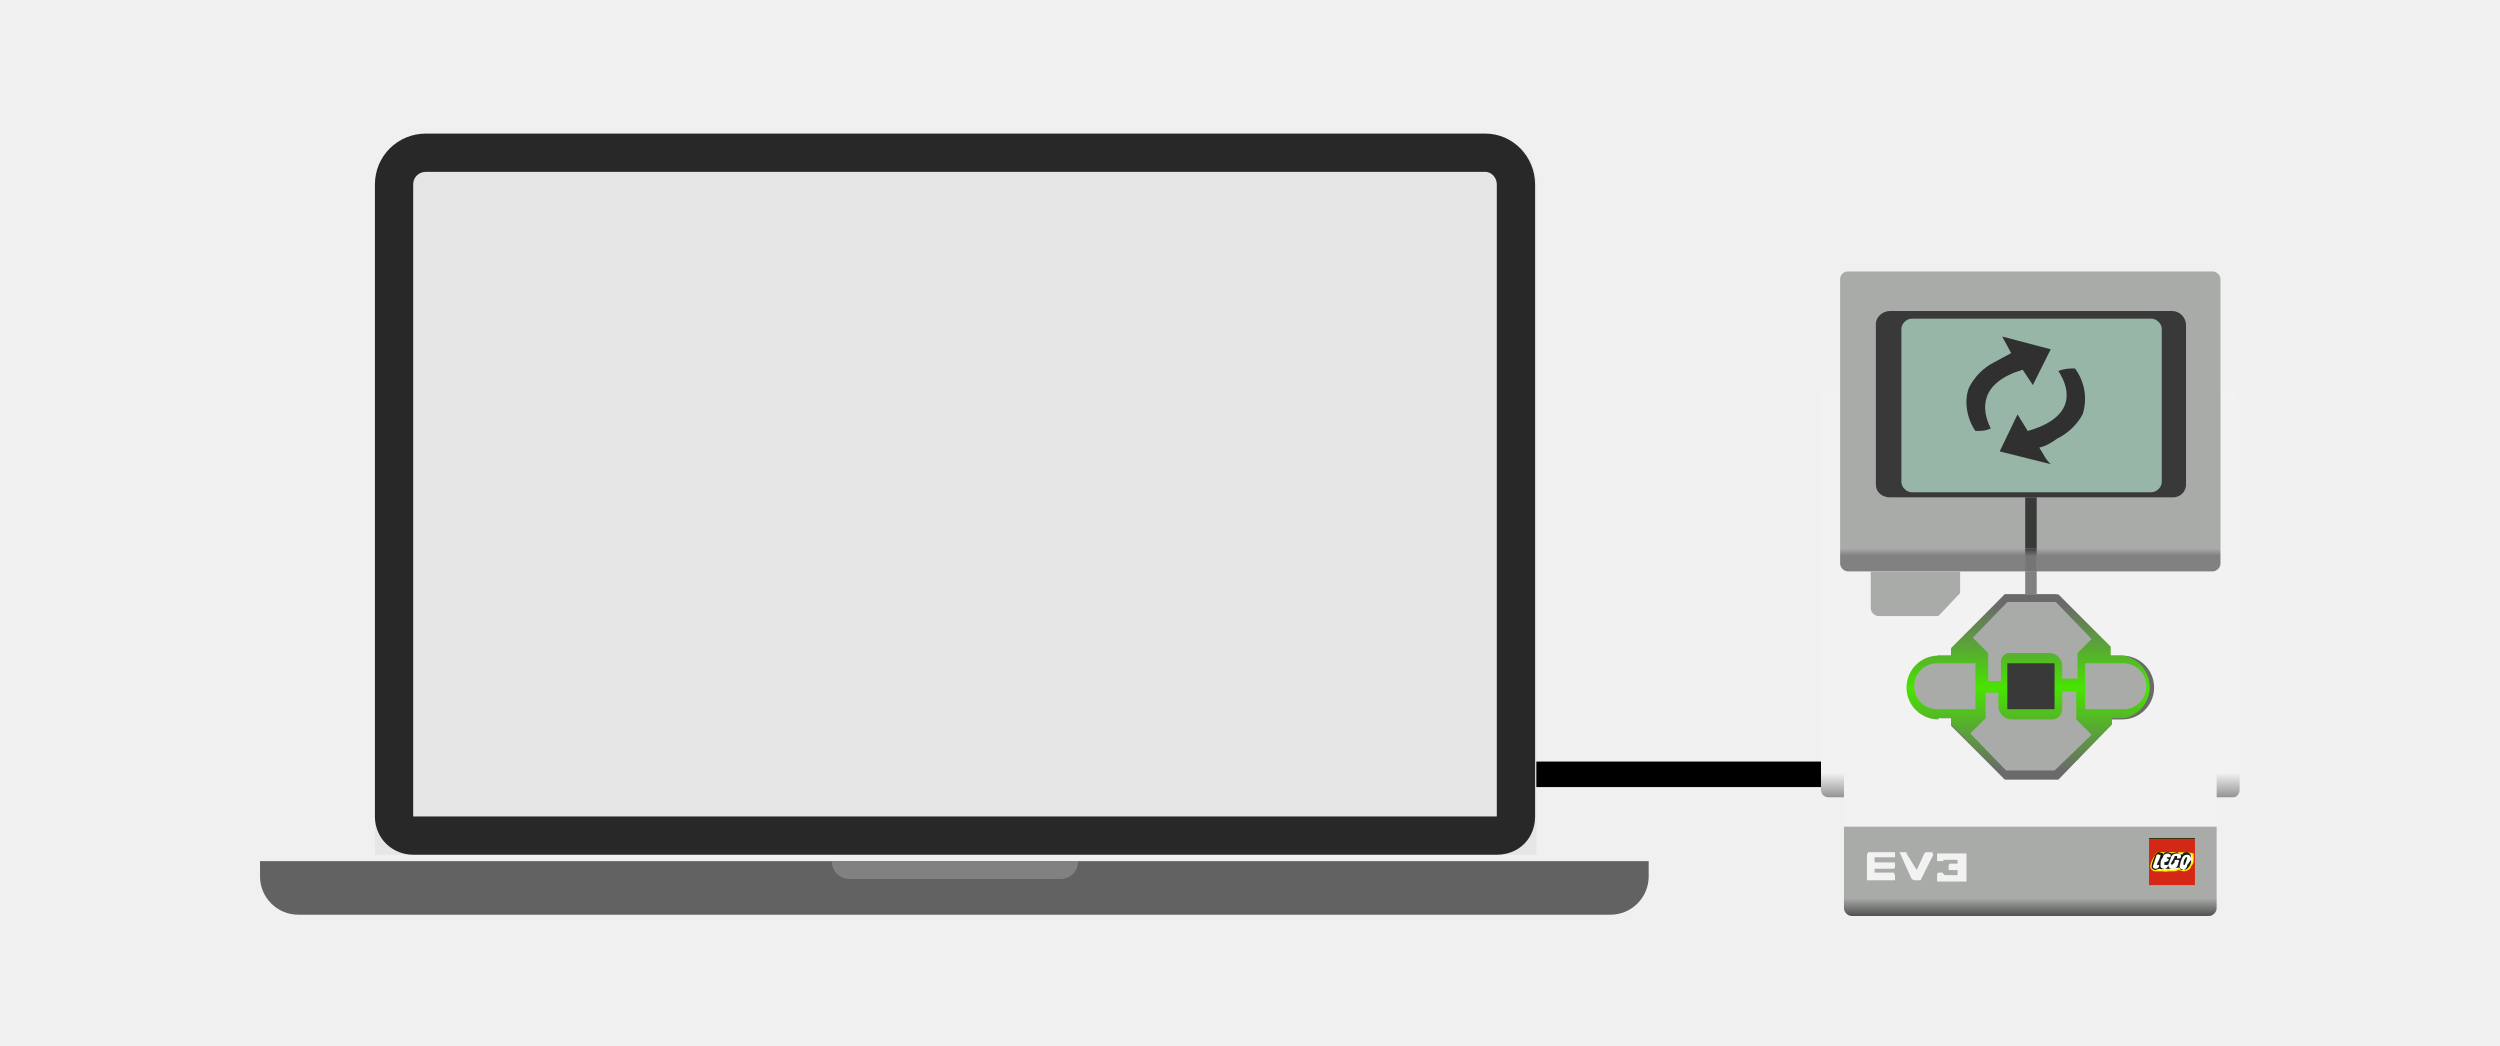
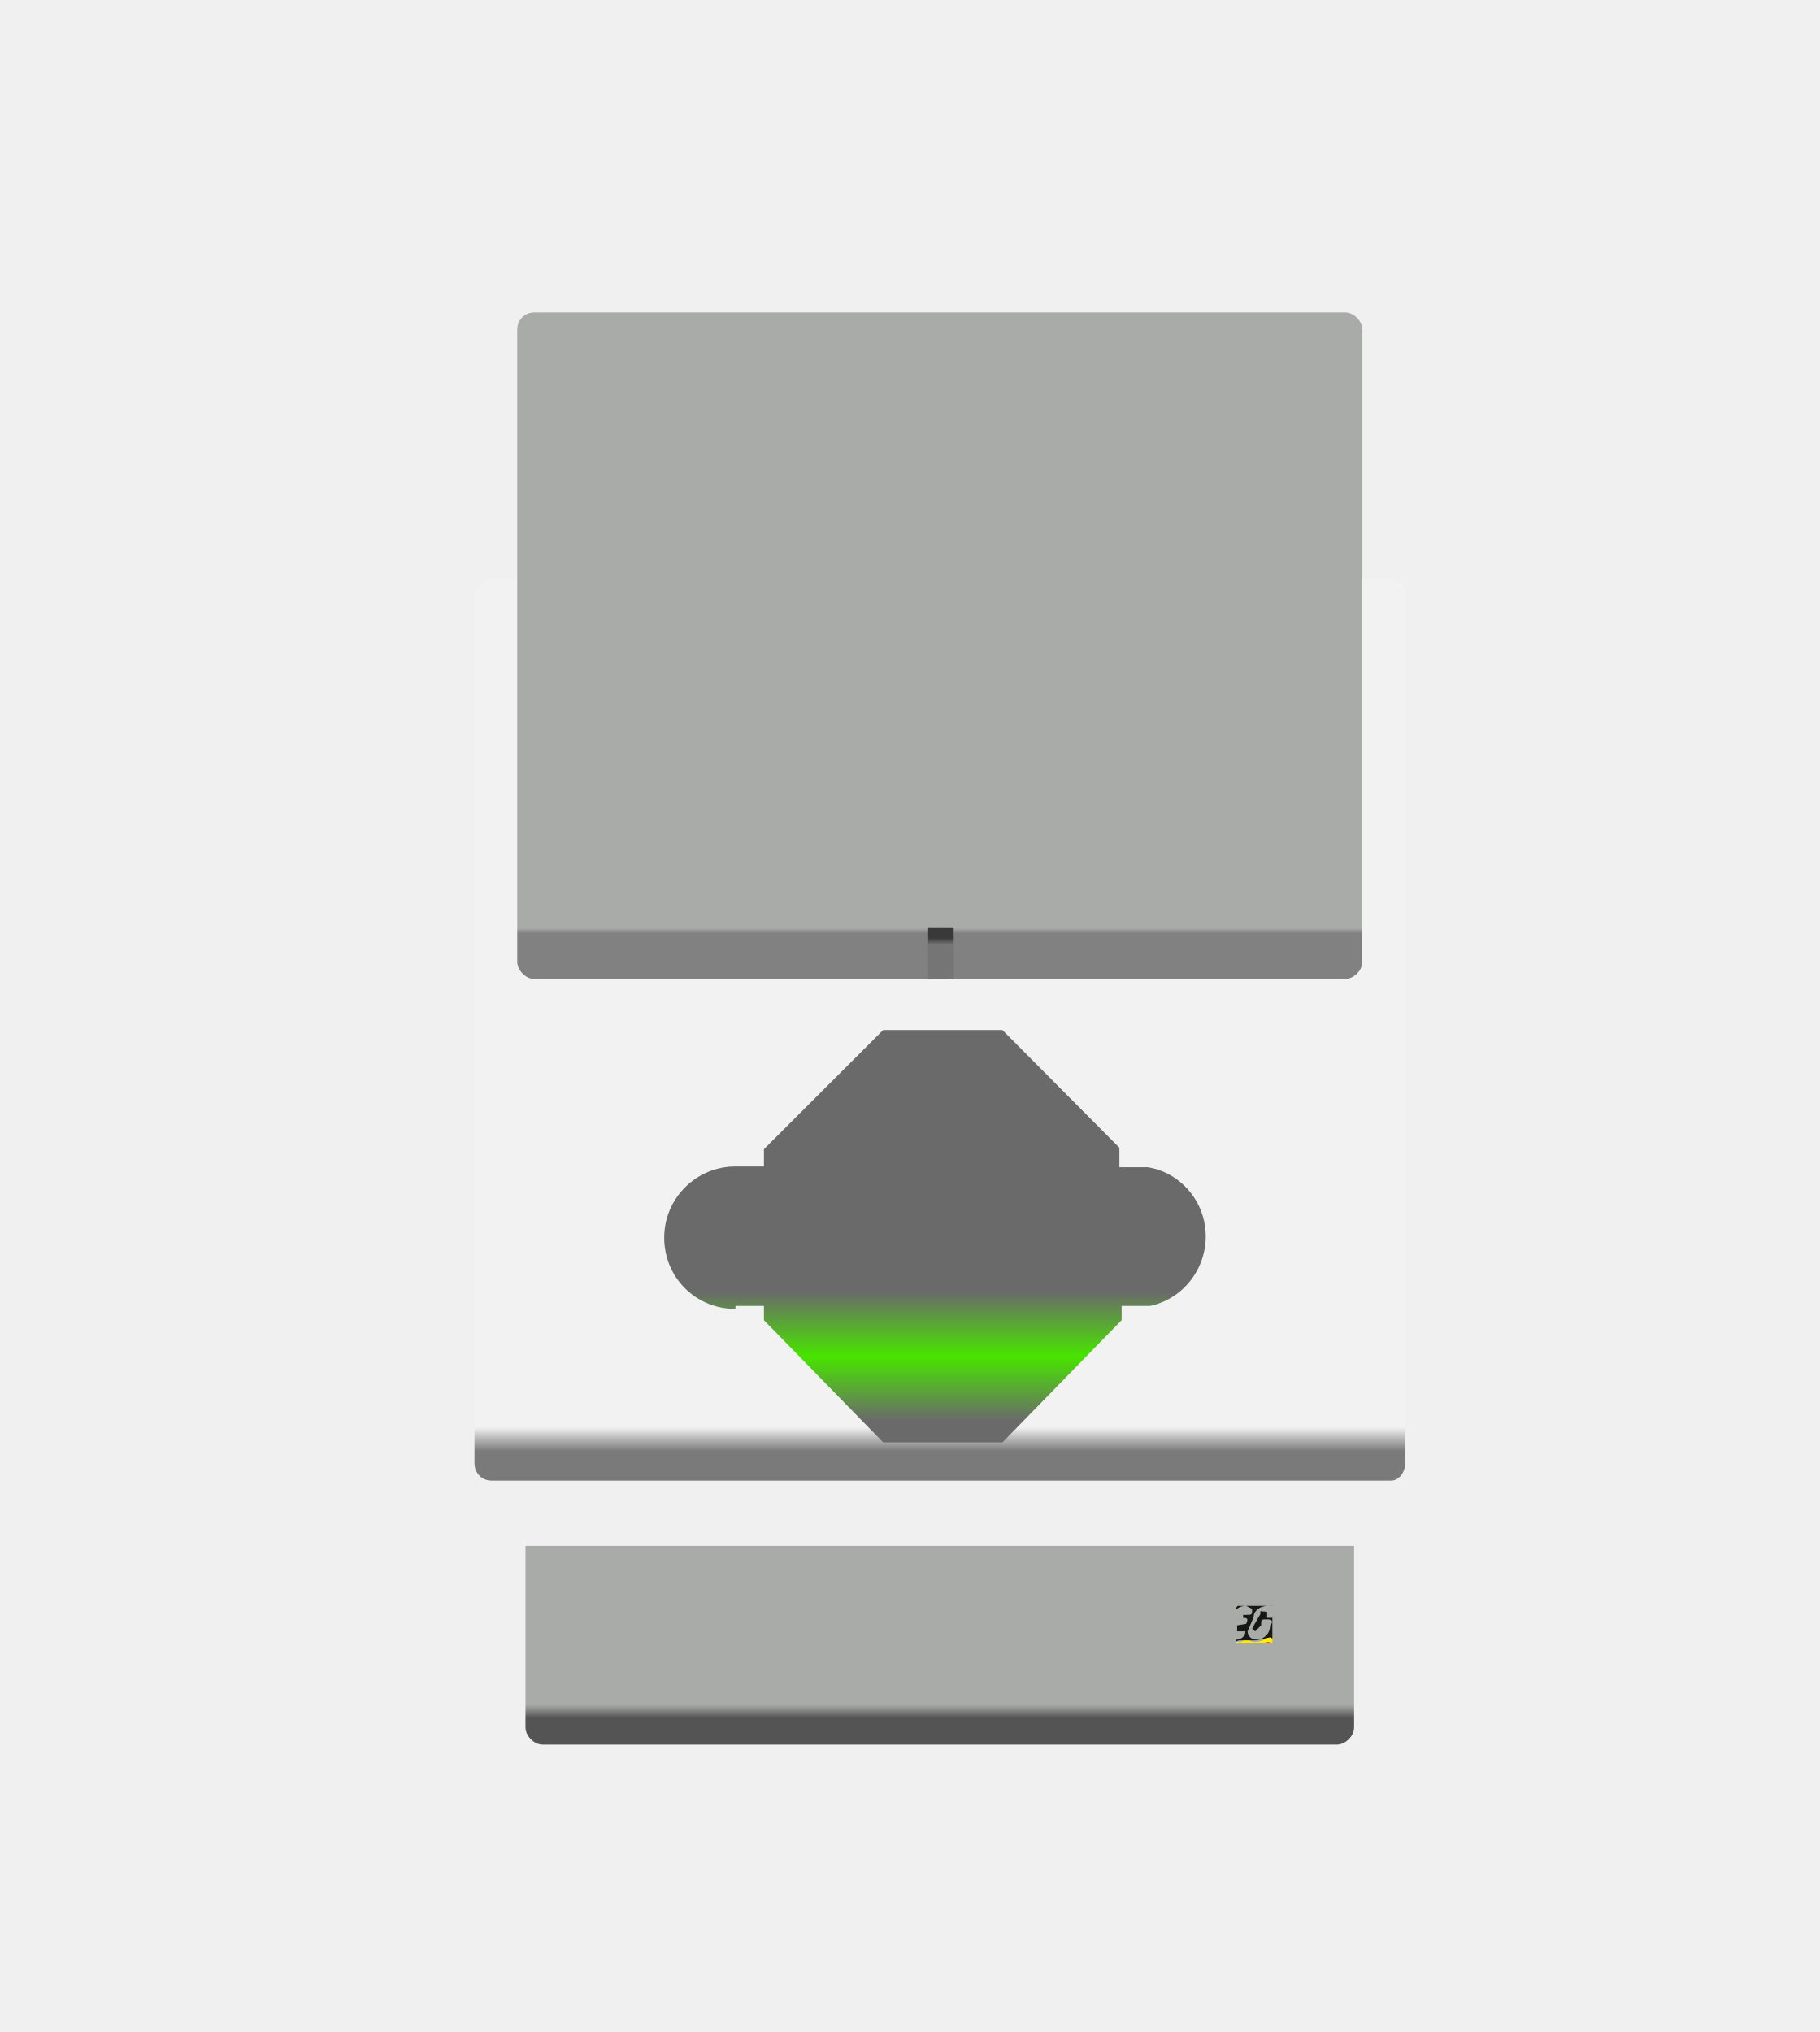
- <svg xmlns="http://www.w3.org/2000/svg" width="261.3" height="109.3" viewBox="0 0 69.1 28.9" id="svg9461">
-   <defs id="defs9455">
-     <clipPath id="clipPath8689">
-       <path d="M0 1145.9h1366V0H0z" id="path8687" />
-     </clipPath>
-     <clipPath id="clipPath8663">
-       <path d="M309.8 89.4h3.7v3.7h-3.7z" id="path8661" />
-     </clipPath>
-     <clipPath id="clipPath8647">
-       <path d="M0 1145.9h1366V0H0z" id="path8645" />
-     </clipPath>
-     <linearGradient x2="1" gradientUnits="userSpaceOnUse" gradientTransform="matrix(0 .6661 -.32488 0 300.7 115)" id="linearGradient8637">
-       <stop offset="0" id="stop8633" stop-color="#757575" />
-       <stop offset="1" id="stop8635" stop-color="#393939" />
-     </linearGradient>
-     <clipPath id="clipPath8595">
-       <path d="M0 1145.9h1366V0H0z" id="path8593" />
-     </clipPath>
-     <linearGradient x2="1" gradientUnits="userSpaceOnUse" gradientTransform="matrix(0 12.8096 -17.18704 0 300.7 98.4)" id="linearGradient8585">
-       <stop offset="0" id="stop8579" stop-color="#6a6a6a" />
-       <stop offset=".5" id="stop8581" stop-color="#48e400" />
-       <stop offset="1" id="stop8583" stop-color="#6a6a6a" />
-     </linearGradient>
-     <clipPath id="clipPath8561">
-       <path d="M0 1145.9h1366V0H0z" id="path8559" />
-     </clipPath>
-     <linearGradient x2="1" gradientUnits="userSpaceOnUse" gradientTransform="matrix(0 -1.33016 5.597 0 300.7 88.4)" id="linearGradient8551">
-       <stop offset="0" id="stop8547" stop-color="#a9aba9" />
-       <stop offset="1" id="stop8549" stop-color="#535453" />
-     </linearGradient>
-     <clipPath id="clipPath8525">
-       <path d="M0 1145.9h1366V0H0z" id="path8523" />
-     </clipPath>
-     <linearGradient x2="1" gradientUnits="userSpaceOnUse" gradientTransform="matrix(0 -.56074 .70884 0 300.7 115.6)" id="linearGradient8515">
-       <stop offset="0" id="stop8511" stop-color="#a9aba9" />
-       <stop offset="1" id="stop8513" stop-color="#818181" />
-     </linearGradient>
-     <clipPath id="clipPath8493">
-       <path d="M0 1145.9h1366V0H0z" id="path8491" />
-     </clipPath>
-     <linearGradient x2="1" gradientUnits="userSpaceOnUse" gradientTransform="matrix(0 -2.39765 2.48247 0 300.7 98.1)" id="linearGradient8483">
-       <stop offset="0" id="stop8479" stop-color="#f2f2f2" />
-       <stop offset="1" id="stop8481" stop-color="#7a7a7a" />
-     </linearGradient>
-     <clipPath id="clipPath8449">
-       <path d="M0 1145.9h1366V0H0z" id="path8447" />
-     </clipPath>
-     <clipPath id="clipPath8977">
-       <path d="M0 1145.9h1366V0H0z" id="path8975" />
-     </clipPath>
-     <clipPath id="clipPath8951">
-       <path d="M593 101h3.6v3.7H593z" id="path8949" />
-     </clipPath>
-     <clipPath id="clipPath8935">
-       <path d="M0 1145.9h1366V0H0z" id="path8933" />
-     </clipPath>
-     <linearGradient x2="1" gradientUnits="userSpaceOnUse" gradientTransform="matrix(0 .67046 -.32706 0 583.8 126.8)" id="linearGradient8925">
-       <stop offset="0" id="stop8921" stop-color="#757575" />
-       <stop offset="1" id="stop8923" stop-color="#393939" />
-     </linearGradient>
-     <clipPath id="clipPath8883">
-       <path d="M0 1145.9h1366V0H0z" id="path8881" />
-     </clipPath>
-     <linearGradient x2="1" gradientUnits="userSpaceOnUse" gradientTransform="matrix(0 12.89405 -17.29507 0 583.7 110)" id="linearGradient8873">
-       <stop offset="0" id="stop8867" stop-color="#6a6a6a" />
-       <stop offset=".5" id="stop8869" stop-color="#48e400" />
-       <stop offset="1" id="stop8871" stop-color="#6a6a6a" />
-     </linearGradient>
-     <clipPath id="clipPath8849">
-       <path d="M0 1145.9h1366V0H0z" id="path8847" />
-     </clipPath>
-     <linearGradient x2="1" gradientUnits="userSpaceOnUse" gradientTransform="matrix(0 -1.33884 5.6329 0 583.7 100)" id="linearGradient8839">
-       <stop offset="0" id="stop8835" stop-color="#a9aba9" />
-       <stop offset="1" id="stop8837" stop-color="#535453" />
-     </linearGradient>
-     <clipPath id="clipPath8813">
-       <path d="M0 1145.9h1366V0H0z" id="path8811" />
-     </clipPath>
-     <linearGradient x2="1" gradientUnits="userSpaceOnUse" gradientTransform="matrix(0 -.56429 .71345 0 583.7 127.4)" id="linearGradient8803">
-       <stop offset="0" id="stop8799" stop-color="#a9aba9" />
-       <stop offset="1" id="stop8801" stop-color="#818181" />
-     </linearGradient>
-     <clipPath id="clipPath8781">
-       <path d="M0 1145.9h1366V0H0z" id="path8779" />
-     </clipPath>
-     <linearGradient x2="1" gradientUnits="userSpaceOnUse" gradientTransform="matrix(0 -2.41323 2.4988 0 583.7 109.8)" id="linearGradient8771">
-       <stop offset="0" id="stop8767" stop-color="#f2f2f2" />
-       <stop offset="1" id="stop8769" stop-color="#7a7a7a" />
-     </linearGradient>
-     <clipPath id="clipPath8737">
-       <path d="M0 1145.9h1366V0H0z" id="path8735" />
-     </clipPath>
-   </defs>
+ <svg xmlns="http://www.w3.org/2000/svg" xmlns:xlink="http://www.w3.org/1999/xlink" version="1.1" id="svg9461" x="0px" y="0px" viewBox="0 0 85.6 95.6" style="enable-background:new 0 0 85.6 95.6;" xml:space="preserve">
+   <style type="text/css">
+ 	.st0{fill:url(#path8773_1_);}
+ 	.st1{clip-path:url(#SVGID_2_);}
+ 	.st2{fill:#F2F2F2;}
+ 	.st3{fill:url(#path8805_1_);}
+ 	.st4{clip-path:url(#SVGID_4_);}
+ 	.st5{fill:#393939;}
+ 	.st6{fill:#98B6A7;}
+ 	.st7{fill:url(#path8841_1_);}
+ 	.st8{clip-path:url(#SVGID_6_);}
+ 	.st9{fill:#6A6A6A;}
+ 	.st10{fill:url(#path8875_1_);}
+ 	.st11{clip-path:url(#SVGID_8_);}
+ 	.st12{fill:#A9ABA9;}
+ 	.st13{fill:#9B9B9B;}
+ 	.st14{fill:url(#path8927_1_);}
+ 	.st15{clip-path:url(#SVGID_10_);}
+ 	.st16{fill:#818181;}
+ 	.st17{fill:#FFFFFF;}
+ 	.st18{clip-path:url(#SVGID_12_);}
+ 	.st19{fill:#FFEE00;}
+ 	.st20{fill:#D52715;}
+ 	.st21{fill:#171714;}
+ 	.st22{clip-path:url(#SVGID_14_);}
+ 	.st23{fill:#303030;}
+ </style>
  <g id="layer1" transform="translate(0 -268)">
    <g id="g10860" transform="translate(-20.8 -2)">
-       <g transform="matrix(.35278 0 0 -.35278 62.8 291.4)" id="g8727">
-         <path id="path8729" d="M0 0h24" fill="none" stroke="#000" stroke-width="2" />
-       </g>
-       <g id="g8731" transform="matrix(.35278 0 0 -.35278 -129 330.1)">
-         <g clip-path="url(#clipPath8737)" id="g8733">
-           <g transform="translate(458 159.9)" id="g8739">
-             <path id="path8741" d="M0 0h83a4 4 0 0 0 4-4v-52.5H-4V-4a4 4 0 0 0 4 4" fill="#e6e6e6" />
-           </g>
-           <g transform="translate(458 158.4)" id="g8743">
-             <path id="path8745" d="M0 0h83c1.3 0 2.4-1.1 2.4-2.5V-52c0-.9-.6-1.5-1.5-1.5H-1c-.8 0-1.5.6-1.5 1.5v49.5C-2.5-1.1-1.4 0 0 0z" fill="none" stroke="#282828" stroke-width="3" />
-           </g>
-           <g transform="translate(445 102.9)" id="g8747">
-             <path id="path8749" d="M0 0h108.8v-1.2a3 3 0 0 0-3-3H3a3 3 0 0 0-3 3z" fill="#626262" />
-           </g>
-           <g transform="translate(489.8 102.9)" id="g8751">
-             <path id="path8753" d="M0 0h19.3c0-.8-.6-1.4-1.4-1.4H1.4C.6-1.4 0-.8 0 0" fill="#818181" />
-           </g>
-         </g>
-       </g>
      <g id="g8755" transform="matrix(.35278 0 0 -.35278 -129 330.1)">
        <g id="g8757">
          <g id="g8763">
            <g id="g8765">
-               <path id="path8773" d="M567.9 139.7a.6.6 0 0 1-.6-.6v-30.6c0-.3.2-.6.6-.6h31.7c.3 0 .5.3.5.6v30.6c0 .3-.2.6-.5.6z" fill="url(#linearGradient8771)" />
+               <linearGradient id="path8773_1_" gradientUnits="userSpaceOnUse" x1="-839.943" y1="-715.001" x2="-838.943" y2="-715.001" gradientTransform="matrix(0 -3.2193 3.3335 0 2933.376 -2723.976)">
+                 <stop offset="0" style="stop-color:#F2F2F2" />
+                 <stop offset="1" style="stop-color:#7A7A7A" />
+               </linearGradient>
+               <path id="path8773" class="st0" d="M490.2,93.1c-1.3,0-2.3-1-2.3-2.3V-24.8c0-1.1,0.8-2.3,2.3-2.3h119.9        c1.1,0,1.9,1.1,1.9,2.3V90.9c0,1.1-0.8,2.3-1.9,2.3H490.2z" />
            </g>
          </g>
        </g>
      </g>
      <g id="g8775" transform="matrix(.35278 0 0 -.35278 -129 330.1)">
-         <g clip-path="url(#clipPath8781)" id="g8777">
-           <g transform="translate(569.7 111.2)" id="g8783">
-             <path id="path8785" d="M0 0h28c.3 0 .6-.3.6-.6V-12c0-.4-.3-.6-.6-.6H0c-.3 0-.6.2-.6.6V-.6c0 .3.3.6.6.6" fill="#f2f2f2" />
+         <g>
+           <defs>
+             <rect id="SVGID_1_" x="14.3" y="967.1" width="1822.3" height="1528.7" />
+           </defs>
+           <clipPath id="SVGID_2_">
+             <use xlink:href="#SVGID_1_" style="overflow:visible;" />
+           </clipPath>
+           <g id="g8777" class="st1">
+             <g id="g8783" transform="translate(569.7 111.2)">
+               <path id="path8785" class="st2" d="M-72.7-125.8H33.2c1.1,0,2.3-1.1,2.3-2.3v-43.1c0-1.5-1.1-2.3-2.3-2.3H-72.7        c-1.1,0-2.3,0.8-2.3,2.3v43.1C-75-127-73.8-125.8-72.7-125.8" />
+             </g>
          </g>
        </g>
      </g>
      <g id="g8787" transform="matrix(.35278 0 0 -.35278 -129 330.1)">
        <g id="g8789">
          <g id="g8795">
            <g id="g8797">
-               <path id="path8805" d="M569.4 149.1a.6.6 0 0 1-.6-.6v-22.3c0-.3.3-.6.6-.6H598c.3 0 .6.3.6.6v22.3c0 .3-.3.6-.6.6z" fill="url(#linearGradient8803)" />
+               <linearGradient id="path8805_1_" gradientUnits="userSpaceOnUse" x1="106.352" y1="93.615" x2="107.352" y2="93.615" gradientTransform="matrix(0 -0.7528 0.9518 0 460.8399 126.682)">
+                 <stop offset="0" style="stop-color:#A9ABA9" />
+                 <stop offset="1" style="stop-color:#818181" />
+               </linearGradient>
+               <path id="path8805" class="st3" d="M495.9,128.7c-1.3,0-2.3-1-2.3-2.3V42.1c0-1.1,1.1-2.3,2.3-2.3H604c1.1,0,2.3,1.1,2.3,2.3        v84.3c0,1.1-1.1,2.3-2.3,2.3H495.9z" />
            </g>
          </g>
        </g>
      </g>
      <g id="g8807" transform="matrix(.35278 0 0 -.35278 -129 330.1)">
-         <g clip-path="url(#clipPath8813)" id="g8809">
-           <g transform="translate(572.7 146)" id="g8815">
-             <path id="path8817" d="M0 0h22.1c.6 0 1.1-.5 1.1-1.1v-12.5c0-.6-.5-1-1-1H0c-.6 0-1.1.4-1.1 1V-1c0 .5.5 1 1.1 1" fill="#393939" />
-           </g>
-           <g transform="translate(574.4 145.4)" id="g8819">
-             <path id="path8821" d="M0 0h18.8c.4 0 .8-.4.8-.8v-12c0-.4-.4-.8-.8-.8H0c-.4 0-.8.4-.8.8v12c0 .4.4.8.8.8" fill="#98b6a7" />
+         <g>
+           <defs>
+             <rect id="SVGID_3_" x="14.3" y="967.1" width="1822.3" height="1528.7" />
+           </defs>
+           <clipPath id="SVGID_4_">
+             <use xlink:href="#SVGID_3_" style="overflow:visible;" />
+           </clipPath>
+           <g id="g8809" class="st4">
+             <g id="g8815" transform="translate(572.7 146)">
+               <path id="path8817" class="st5" d="M-64.4-29h83.6c2.3,0,4.2-1.9,4.2-4.2v-47.3c0-2.3-1.9-3.8-3.8-3.8h-83.9        c-2.3,0-4.2,1.5-4.2,3.8v47.6C-68.5-30.9-66.6-29-64.4-29" />
+             </g>
+             <g id="g8819" transform="translate(574.4 145.4)">
+               <path id="path8821" class="st6" d="M-59.6-30.7h71.1c1.5,0,3-1.5,3-3v-45.4c0-1.5-1.5-3-3-3h-71.1c-1.5,0-3,1.5-3,3v45.4        C-62.7-32.2-61.1-30.7-59.6-30.7" />
+             </g>
          </g>
        </g>
      </g>
      <g id="g8823" transform="matrix(.35278 0 0 -.35278 -129 330.1)">
        <g id="g8825">
          <g id="g8831">
            <g id="g8833">
-               <path id="path8841" d="M569.1 105.6v-6.4c0-.3.3-.6.6-.6h28c.3 0 .6.3.6.6v6.4z" fill="url(#linearGradient8839)" />
+               <linearGradient id="path8841_1_" gradientUnits="userSpaceOnUse" x1="-608.183" y1="-894.79" x2="-607.183" y2="-894.79" gradientTransform="matrix(0 -1.7861 7.5145 0 7273.799 -1143.235)">
+                 <stop offset="0" style="stop-color:#A9ABA9" />
+                 <stop offset="1" style="stop-color:#535453" />
+               </linearGradient>
+               <path id="path8841" class="st7" d="M494.7-35.8V-60c0-1.1,1.1-2.3,2.3-2.3h105.9c1.1,0,2.3,1.1,2.3,2.3v24.2H494.7z" />
            </g>
          </g>
        </g>
      </g>
      <g id="g8843" transform="matrix(.35278 0 0 -.35278 -129 330.1)">
-         <g clip-path="url(#clipPath8849)" id="g8845">
-           <g transform="translate(581.7 109.3)" id="g8851">
-             <path id="path8853" d="M0 0l-4.2 4.2v.6h-1a2.5 2.5 0 0 0 0 4.9h1v.5L0 14.5h4l4.2-4.2v-.6h1a2.5 2.5 0 0 0 0-5h-1v-.5L4.2 0z" fill="#6a6a6a" />
+         <g>
+           <defs>
+             <rect id="SVGID_5_" x="14.3" y="967.1" width="1822.3" height="1528.7" />
+           </defs>
+           <clipPath id="SVGID_6_">
+             <use xlink:href="#SVGID_5_" style="overflow:visible;" />
+           </clipPath>
+           <g id="g8845" class="st8">
+             <g id="g8851" transform="translate(581.7 109.3)">
+               <path id="path8853" class="st9" d="M-39.3-131.1l-15.9,15.9v2.3H-59c-5.1,1-8.4,6-7.4,11.1c0.8,3.7,3.7,6.6,7.4,7.4h3.8v1.9        l15.9,16.3h15.1l15.9-15.9v-2.3h3.8c5.2,0,9.5-4.2,9.5-9.5c0-5.2-4.2-9.5-9.5-9.5h-3.8v-1.9l-15.1-15.9H-39.3z" />
+             </g>
          </g>
        </g>
      </g>
      <g id="g8855" transform="matrix(.35278 0 0 -.35278 -129 330.1)">
        <g id="g8857">
          <g id="g8863">
            <g id="g8865">
-               <path id="path8875" d="M581.7 123.8l-4.2-4.2v-.6h-1a2.5 2.5 0 1 1 0-5v.1h1v-.5l4.2-4.3h4.2l4.2 4.3v.5h1a2.5 2.5 0 0 1-.1 4.9h-1v.7l-4.1 4.1z" fill="url(#linearGradient8873)" />
+               <linearGradient id="path8875_1_" gradientUnits="userSpaceOnUse" x1="-1182.801" y1="-1084.794" x2="-1181.801" y2="-1084.794" gradientTransform="matrix(0 17.201 -23.0721 0 -24479.207 20326.234)">
+                 <stop offset="0" style="stop-color:#6A6A6A" />
+                 <stop offset="0.5" style="stop-color:#48E400" />
+                 <stop offset="1" style="stop-color:#6A6A6A" />
+               </linearGradient>
+               <path id="path8875" class="st10" d="M542.4,33l-15.9-15.9v-2.3h-3.8c-5.2,0-9.5-4.2-9.5-9.5s4.2-9.5,9.5-9.5v0.4h3.8v-1.9        l15.9-16.3h15.9l15.9,16.3v1.9h3.8c5.1,1.1,8.3,6.2,7.2,11.3c-0.8,3.7-3.8,6.6-7.5,7.2h-3.8v2.6L558.3,33H542.4z" />
            </g>
          </g>
        </g>
      </g>
      <g id="g8877" transform="matrix(.35278 0 0 -.35278 -129 330.1)">
-         <g clip-path="url(#clipPath8883)" id="g8879">
-           <g transform="translate(576.4 118.4)" id="g8885">
-             <path id="path8887" d="M0 0h3v-3.6H0A1.8 1.8 0 1 0 0 0" fill="#a9aba9" />
-           </g>
-           <g transform="translate(591 114.8)" id="g8889">
-             <path id="path8891" d="M0 0h-3v3.6h3A1.8 1.8 0 1 0 0 0" fill="#a9aba9" />
-           </g>
-           <g transform="translate(582 118.4)" id="g8893">
-             <path id="path8895" d="M0 0h3.6v-3.6H-.1V0H0" fill="#393939" />
-           </g>
-           <g transform="translate(581.9 123.2)" id="g8897">
-             <path id="path8899" d="M0 0h3.8l2.8-2.9L5.5-4v-2H4.3v1c0 .5-.4 1-1 1h-3a.7.7 0 0 1-.8-.8v-1.4h-1V-4l-1.2 1.2z" fill="#a9aba9" />
-           </g>
-           <g transform="translate(585.6 110)" id="g8901">
-             <path id="path8903" d="M0 0h-3.8l-2.8 2.9 1.2 1.2v2h1V5c0-.5.5-1 1-1h3.2c.5 0 .8.4.8.8v1.4h1.1V4l1.2-1.2z" fill="#a9aba9" />
-           </g>
-           <path id="path8905" d="M583.3 131.4h.9v-4.1h-.9z" fill="#393939" />
-           <path id="path8907" d="M583.3 127.4h.9v-1.8h-.9z" fill="#9b9b9b" />
+         <g>
+           <defs>
+             <rect id="SVGID_7_" x="14.3" y="967.1" width="1822.3" height="1528.7" />
+           </defs>
+           <clipPath id="SVGID_8_">
+             <use xlink:href="#SVGID_7_" style="overflow:visible;" />
+           </clipPath>
+           <g id="g8879" class="st11">
+             <g id="g8885" transform="translate(576.4 118.4)">
+               <path id="path8887" class="st12" d="M-54.1-105.8h11.3v-13.6h-11.3c-3.8,0-6.8,3-6.8,6.8C-60.9-108.9-57.8-105.8-54.1-105.8" />
+             </g>
+             <g id="g8889" transform="translate(591 114.8)">
+               <path id="path8891" class="st12" d="M-13.5-115.8h-11.3v13.6h11.3c3.8,0,6.8-3,6.8-6.8C-6.6-112.8-9.7-115.8-13.5-115.8" />
+             </g>
+             <g id="g8893" transform="translate(582 118.4)">
+               <path id="path8895" class="st5" d="M-38.5-105.8h13.6v-13.6h-14v13.6H-38.5" />
+             </g>
+             <g id="g8897" transform="translate(581.9 123.2)">
+               <path id="path8899" class="st12" d="M-38.8-92.5h14.4l10.6-11l-4.2-4.2v-7.6h-4.5v3.8c0,1.9-1.5,3.8-3.8,3.8h-11.3        c-1.4,0.2-2.8-0.8-3-2.2c0-0.3,0-0.5,0-0.8v-5.3h-3.8v8.3L-49-103L-38.8-92.5z" />
+             </g>
+             <g id="g8901" transform="translate(585.6 110)">
+               <path id="path8903" class="st12" d="M-28.5-129.2h-14.4l-10.6,11l4.5,4.5v7.6h3.8v-4.2c0-1.9,1.9-3.8,3.8-3.8h12.1        c1.9,0,3,1.5,3,3v5.3h4.2v-8.3l4.5-4.5L-28.5-129.2z" />
+             </g>
+             <path id="path8905" class="st5" d="M548.4,61.7h3.4V46.2h-3.4V61.7z" />
+             <path id="path8907" class="st13" d="M548.4,46.6h3.4v-6.8h-3.4V46.6z" />
+           </g>
        </g>
      </g>
      <g id="g8909" transform="matrix(.35278 0 0 -.35278 -129 330.1)">
        <g id="g8911">
          <g id="g8917">
            <g id="g8919">
-               <path id="path8927" d="M583.3 125.6h.9v1.8h-.9z" fill="url(#linearGradient8925)" />
+               <linearGradient id="path8927_1_" gradientUnits="userSpaceOnUse" x1="-2168.266" y1="-3506.507" x2="-2167.266" y2="-3506.507" gradientTransform="matrix(0 0.8944 -0.4363 0 -979.787 1983.68)">
+                 <stop offset="0" style="stop-color:#757575" />
+                 <stop offset="1" style="stop-color:#393939" />
+               </linearGradient>
+               <path id="path8927" class="st14" d="M548.4,39.8h3.4v6.8h-3.4V39.8z" />
            </g>
          </g>
        </g>
      </g>
      <g id="g8929" transform="matrix(.35278 0 0 -.35278 -129 330.1)">
-         <g clip-path="url(#clipPath8935)" id="g8931">
-           <path id="path8937" d="M583.3 125.6h.9v-1.8h-.9z" fill="#818181" />
-           <g transform="translate(571.2 125.6)" id="g8939">
-             <path id="path8941" d="M0 0h7v-1.7L5.3-3.5H.6c-.3 0-.6.3-.6.6z" fill="#a9aba9" />
-           </g>
-           <path id="path8943" d="M593 104.7h3.6V101H593z" fill="#fff" />
+         <g>
+           <defs>
+             <rect id="SVGID_9_" x="14.3" y="967.1" width="1822.3" height="1528.7" />
+           </defs>
+           <clipPath id="SVGID_10_">
+             <use xlink:href="#SVGID_9_" style="overflow:visible;" />
+           </clipPath>
+           <g id="g8931" class="st15">
+             <path id="path8937" class="st16" d="M548.4,39.8h3.4V33h-3.4V39.8z" />
+             <g id="g8939" transform="translate(571.2 125.6)">
+               <path id="path8941" class="st12" d="M-68.5-85.8h26.5v-6.4l-6.4-6.8h-17.8c-1.1,0-2.3,1.1-2.3,2.3V-85.8z" />
+             </g>
+             <path id="path8943" class="st17" d="M585.1-39.2h13.6v-14h-13.6V-39.2z" />
+           </g>
        </g>
      </g>
      <g id="g8945" transform="matrix(.35278 0 0 -.35278 -129 330.1)">
-         <g clip-path="url(#clipPath8951)" id="g8947">
-           <g transform="translate(596.4 103.2)" id="g8953">
-             <path id="path8955" d="M0 0v-.3C-.3-.8-.4-1-.8-1l-.3.2a.6.6 0 0 0-.5-.2c-.1 0-.2 0-.3.2C-2-1-2.1-1-2.2-1h-.6a.3.3 0 0 0-.3.2l.3 1h.5l.5.2.2-.1h.4c.1.1.3 0 .4 0V.1l.4.2.3-.1L0 0m-3.4-2.1H.2v3.6h-3.6z" fill="#fe0" />
-           </g>
-           <g transform="translate(596.5 103)" id="g8957">
-             <path id="path8959" d="M0 0c0-.2 0-.3-.2-.5 0-.2-.3-.4-.6-.4l-.4.1a.7.7 0 0 0-.4-.1H-2a.7.7 0 0 0-.4 0H-3c-.2 0-.3.1-.4.3 0 .4.2.7.4 1 0 .2.2.2.4.2h2.1L0 .5V0m-3.5-2H.1v3.6h-3.6z" fill="#d52715" />
-           </g>
-           <path id="path8961" d="M596.6 101H593v3.6h3.6zm-3.7 0h3.7v3.7H593z" fill="#171714" />
-           <g transform="translate(596.5 103.7)" id="g8963">
-             <path id="path8965" d="M0 0v-.2.2m0 0v-.2.1m0 0zm0 0z" fill="#171714" />
-           </g>
-           <g transform="translate(596 103.2)" id="g8967">
-             <path id="path8969" d="M0 0a3 3 0 0 0-.2-.6h-.1c0 .2 0 .4.2.6H0m.3-.2L0-.6C0-.8-.2-1-.3-1c-.2 0-.3 0-.3.3l.1.4c.1.3.2.5.5.5s.3-.3.3-.5M-1 .1V0l-.3-.5.1-.1.2.2c0 .2 0 .2.2.2s.2-.1.1-.2c0-.3-.2-.5-.5-.5a.3.3 0 0 0-.3.3l.2.5c0 .2.2.4.5.4.2 0 .3 0 .3-.2 0-.1 0-.2-.2-.2h-.1v.2m-1-.5v-.2h.3c0-.2-.2-.3-.3-.3-.2 0-.3.1-.3.2 0 .3 0 .5.2.7 0 .2.2.3.4.3l.2-.1c0-.2 0-.2-.2-.2h-.1v-.1c.1 0 .2 0 .1-.2l-.3-.1m-.6-.2h.2c0-.2-.1-.3-.3-.3 0 0-.2 0-.2.2l.3.9s.1.1.2 0h.1c0-.3-.2-.5-.3-.8M0 .4C-.2.4-.3.4-.4.2l-.4.2-.4-.1-.3.1c-.2 0-.3 0-.4-.2v.1l-.3.1c-.1 0-.2 0-.3-.2-.1-.3-.3-.6-.3-1 0 0 .1-.2.3-.2l.3.1c.1 0 .2-.1.4 0h.6l.5.1.4-.2c.3 0 .5.3.6.6V0a.4.4 0 0 1-.3.4" fill="#171714" />
+         <g>
+           <defs>
+             <rect id="SVGID_11_" x="589.5" y="-48.7" width="4.8" height="4.9" />
+           </defs>
+           <clipPath id="SVGID_12_">
+             <use xlink:href="#SVGID_11_" style="overflow:visible;" />
+           </clipPath>
+           <g id="g8947" class="st18">
+             <g id="g8953" transform="translate(596.4 103.2)">
+               <path id="path8955" class="st19" d="M1.6-148.1v-1.1c-1.1-1.9-1.5-2.6-3-2.6l-1.1,0.8c-0.5-0.5-1.2-0.8-1.9-0.8        c-0.4,0-0.8,0-1.1,0.8c-0.4-0.8-0.8-0.8-1.1-0.8H-9c-0.5,0-1,0.3-1.1,0.8l1.1,3.8h1.9l1.9,0.8l0.8-0.4H-3c0.4,0.4,1.1,0,1.5,0        v-0.8l1.5,0.8l1.1-0.4L1.6-148.1 M-11.3-156H2.3v13.6h-13.6L-11.3-156z" />
+             </g>
+             <g id="g8957" transform="translate(596.5 103)">
+               <path id="path8959" class="st20" d="M1.8-148.6c0-0.8,0-1.1-0.8-1.9c0-0.8-1.1-1.5-2.3-1.5l-1.5,0.4c-0.5-0.3-1-0.4-1.5-0.4        h-1.5c-0.5-0.1-1-0.1-1.5,0h-2.3c-0.8,0-1.1,0.4-1.5,1.1c0,1.5,0.8,2.6,1.5,3.8c0,0.8,0.8,0.8,1.5,0.8H0l1.9-0.4V-148.6         M-11.4-156.2H2.2v13.6h-13.6V-156.2z" />
+             </g>
+             <path id="path8961" class="st21" d="M598.7-53.2h-13.6v13.6h13.6V-53.2z M584.7-53.2h14v14h-13.6L584.7-53.2z" />
+             <g id="g8963" transform="translate(596.5 103.7)">
+               <path id="path8965" class="st21" d="M1.8-146.7v-0.8V-146.7 M1.8-146.7v-0.8v0.4V-146.7z" />
+             </g>
+             <g id="g8967" transform="translate(596 103.2)">
+               <path id="path8969" class="st21" d="M0.5-148.1c-0.2-0.8-0.4-1.5-0.8-2.3h-0.4c0,0.8,0,1.5,0.8,2.3H0.5 M1.6-148.8l-1.1-1.5        c0-0.8-0.8-1.5-1.1-1.5c-0.8,0-1.1,0-1.1,1.1l0.4,1.5c0.4,1.1,0.8,1.9,1.9,1.9s1.1-1.1,1.1-1.9 M-3.3-147.7v-0.4l-1.1-1.9        l0.4-0.4l0.8,0.8c0,0.8,0,0.8,0.8,0.8s0.8-0.4,0.4-0.8c0-1.1-0.8-1.9-1.9-1.9c-0.6,0-1.1,0.5-1.1,1.1l0,0l0.8,1.9        c0,0.8,0.8,1.5,1.9,1.5c0.8,0,1.1,0,1.1-0.8c0-0.4,0-0.8-0.8-0.8h-0.4v0.8 M-6.4-149.6v-0.8h1.1c0-0.8-0.8-1.1-1.1-1.1        c-0.8,0-1.1,0.4-1.1,0.8c0,1.1,0,1.9,0.8,2.6c0,0.8,0.8,1.1,1.5,1.1l0.8-0.4c0-0.8,0-0.8-0.8-0.8h-0.4v-0.4        c0.4,0,0.8,0,0.4-0.8L-6.4-149.6 M-8.6-150.4h0.8c0-0.8-0.4-1.1-1.1-1.1c0,0-0.8,0-0.8,0.8l1.1,3.4c0,0,0.4,0.4,0.8,0h0.4        C-7.5-148.5-8.2-149.2-8.6-150.4 M0.5-146.6c-0.8,0-1.1,0-1.5-0.8l-1.5,0.8l-1.5-0.4l-1.1,0.4c-0.8,0-1.1,0-1.5-0.8v0.4        l-1.1,0.4c-0.4,0-0.8,0-1.1-0.8c-0.4-1.1-1.1-2.3-1.1-3.8c0,0,0.4-0.8,1.1-0.8l1.1,0.4c0.4,0,0.8-0.4,1.5,0h2.3l1.9,0.4        l1.5-0.8c1.1,0,1.9,1.1,2.3,2.3v1.5C1.6-147.4,1.1-146.8,0.5-146.6" />
+             </g>
          </g>
        </g>
      </g>
      <g id="g8971" transform="matrix(.35278 0 0 -.35278 -129 330.1)">
-         <g clip-path="url(#clipPath8977)" id="g8973">
-           <g transform="translate(578 103)" id="g8979">
-             <path id="path8981" d="M0 0v-.3h-.6l-.1-.1v-.4H0v-.4h-1l-.2.2h-.3l-.1-.1v-.6H.7V.5h-2.3v-.6h.5V0H0z" fill="#f2f2f2" />
-           </g>
-           <g transform="translate(576 103.6)" id="g8983">
-             <path id="path8985" d="M0 0h-.5l-.1-.1-.6-1.3L-2-.1V0h-.5s-.1 0 0-.1l.9-2 .2-.1h.5l1 2L0 0" fill="#f2f2f2" />
-           </g>
-           <g transform="translate(573 102.8)" id="g8987">
-             <path id="path8989" d="M0 0h.1v-.4L0-.5h-1.5v-.3H0L.1-1v-.4h-2.2v2l.1.2H.1V.4h-1.6V0z" fill="#f2f2f2" />
-           </g>
-           <g transform="translate(583.5 136.6)" id="g8991">
-             <path id="path8993" d="M0 0l-.8 1.3-1.4-2.9 4-1c-.5.5-.5.7-.9 1.3.5.1 1 .4 1.4.7.8.4 1.5 1 2 1.9a4 4 0 0 1-.6 3.6c-.4 0-.8 0-1.3-.2C3.5 3 3.5 1 0 0" fill="#303030" />
-           </g>
-           <g transform="translate(583.1 141.4)" id="g8995">
-             <path id="path8997" d="M0 0l.8-1.2 1.4 2.8-3.8 1 .7-1.3-1.3-.7a4.5 4.5 0 0 1-2-2c-.4-1-.2-2.4.5-3.4.4 0 .8 0 1.2.2C-3.3-3-3.3-1 0 0" fill="#303030" />
+         <g>
+           <defs>
+             <rect id="SVGID_13_" x="14.3" y="967.1" width="1822.3" height="1528.7" />
+           </defs>
+           <clipPath id="SVGID_14_">
+             <use xlink:href="#SVGID_13_" style="overflow:visible;" />
+           </clipPath>
+           <g id="g8973" class="st22">
+             <g id="g8979" transform="translate(578 103)">
+               <path id="path8981" class="st2" d="M-49.6-148.6v-1.1h-2.3l-0.4-0.4v-1.5h2.6v-1.5h-3.8l-0.8,0.8h-1.1l-0.4-0.4v-2.3h8.7v8.3        h-8.7v-2.3h1.9v0.4H-49.6z" />
+             </g>
+             <g id="g8983" transform="translate(576 103.6)">
+               <path id="path8985" class="st2" d="M-55.2-147h-1.9l-0.4-0.4l-2.3-4.9l-3,4.9v0.4h-1.9c0,0-0.4,0,0-0.4l3.4-7.6l0.8-0.4h1.9        l3.8,7.6L-55.2-147" />
+             </g>
+             <g id="g8987" transform="translate(573 102.8)">
+               <path id="path8989" class="st2" d="M-63.5-149.2h0.4v-1.5l-0.4-0.4h-5.7v-1.1h5.7l0.4-0.8v-1.5h-8.3v7.6l0.4,0.8h7.9v-1.5        h-6.1v-1.5H-63.5z" />
+             </g>
+             <g id="g8991" transform="translate(583.5 136.6)">
+               <path id="path8993" class="st23" d="M-34.3-55.2l-3,4.9l-5.3-11l15.1-3.8c-1.9,1.9-1.9,2.6-3.4,4.9c1.9,0.4,3.8,1.5,5.3,2.6        c3,1.5,5.7,3.8,7.6,7.2c1.5,4.6,0.6,9.7-2.3,13.6c-1.5,0-3,0-4.9-0.8C-21.1-43.8-21.1-51.4-34.3-55.2" />
+             </g>
+             <g id="g8995" transform="translate(583.1 141.4)">
+               <path id="path8997" class="st23" d="M-35.4-41.8l3-4.5l5.3,10.6L-41.5-32l2.6-4.9l-4.9-2.6c-3.3-1.6-5.9-4.3-7.6-7.6        c-1.5-3.8-0.8-9.1,1.9-12.9c1.5,0,3,0,4.5,0.8C-47.9-53.2-47.9-45.6-35.4-41.8" />
+             </g>
          </g>
        </g>
      </g>
    </g>
  </g>
</svg>
